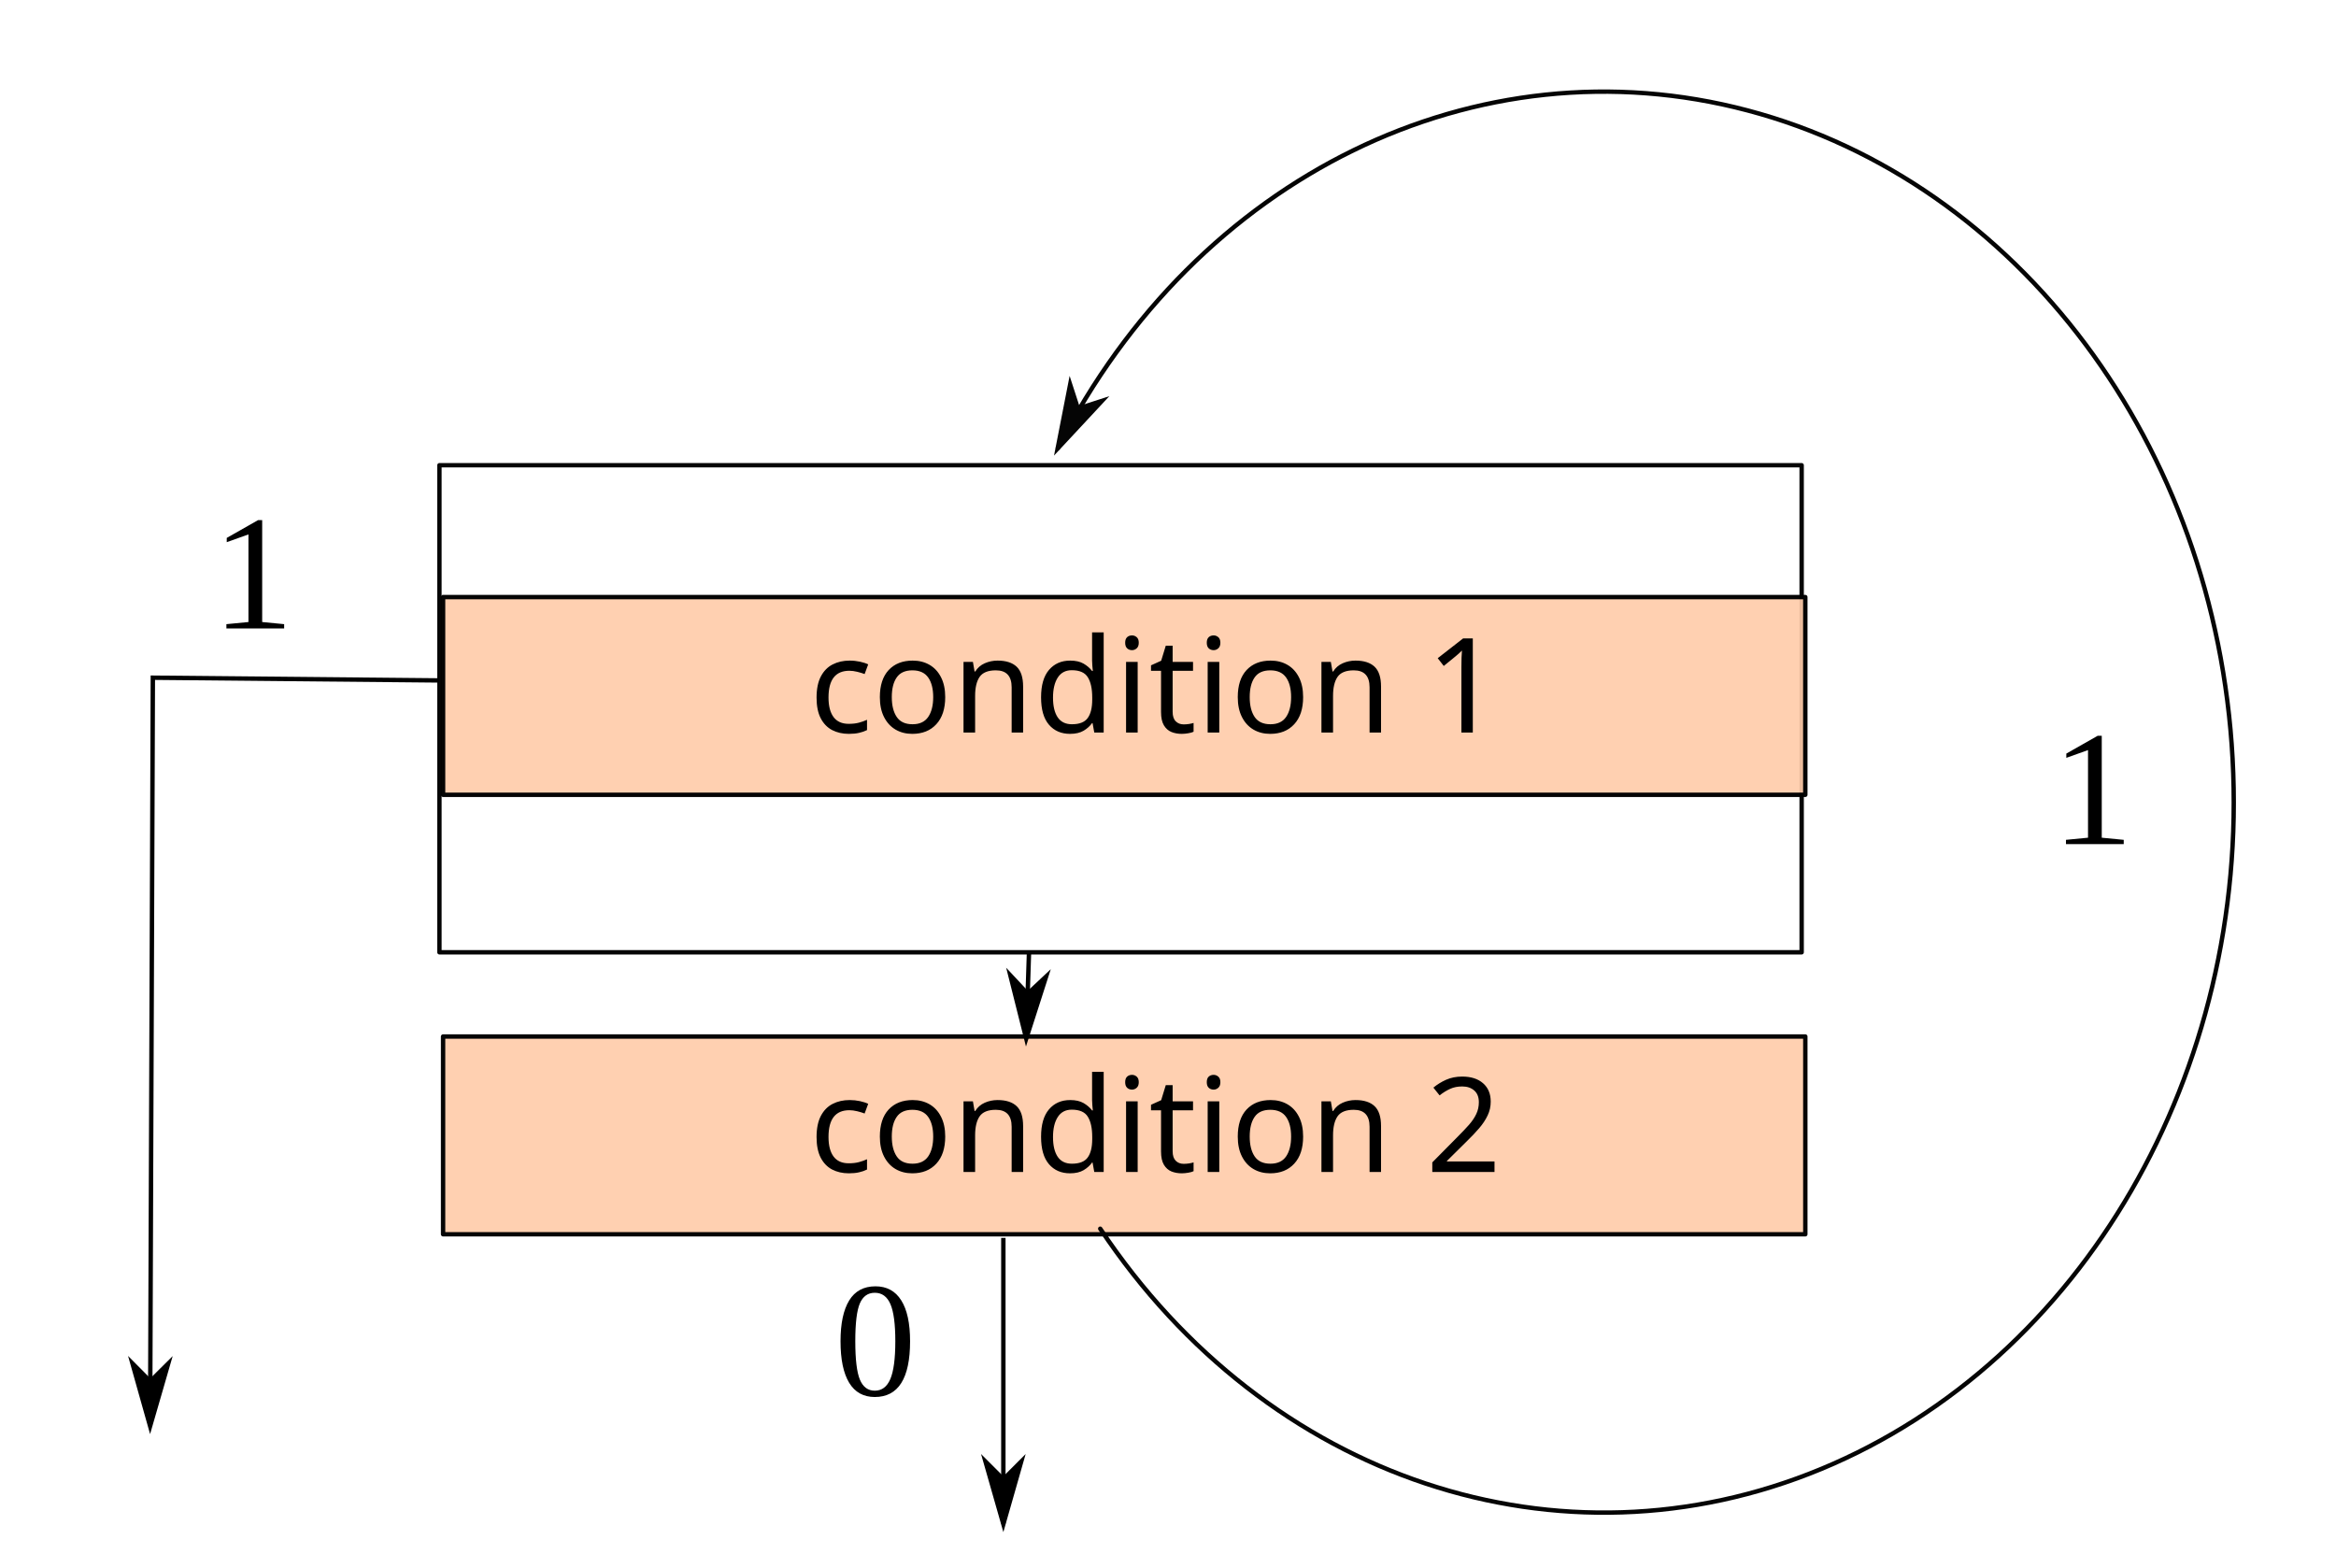
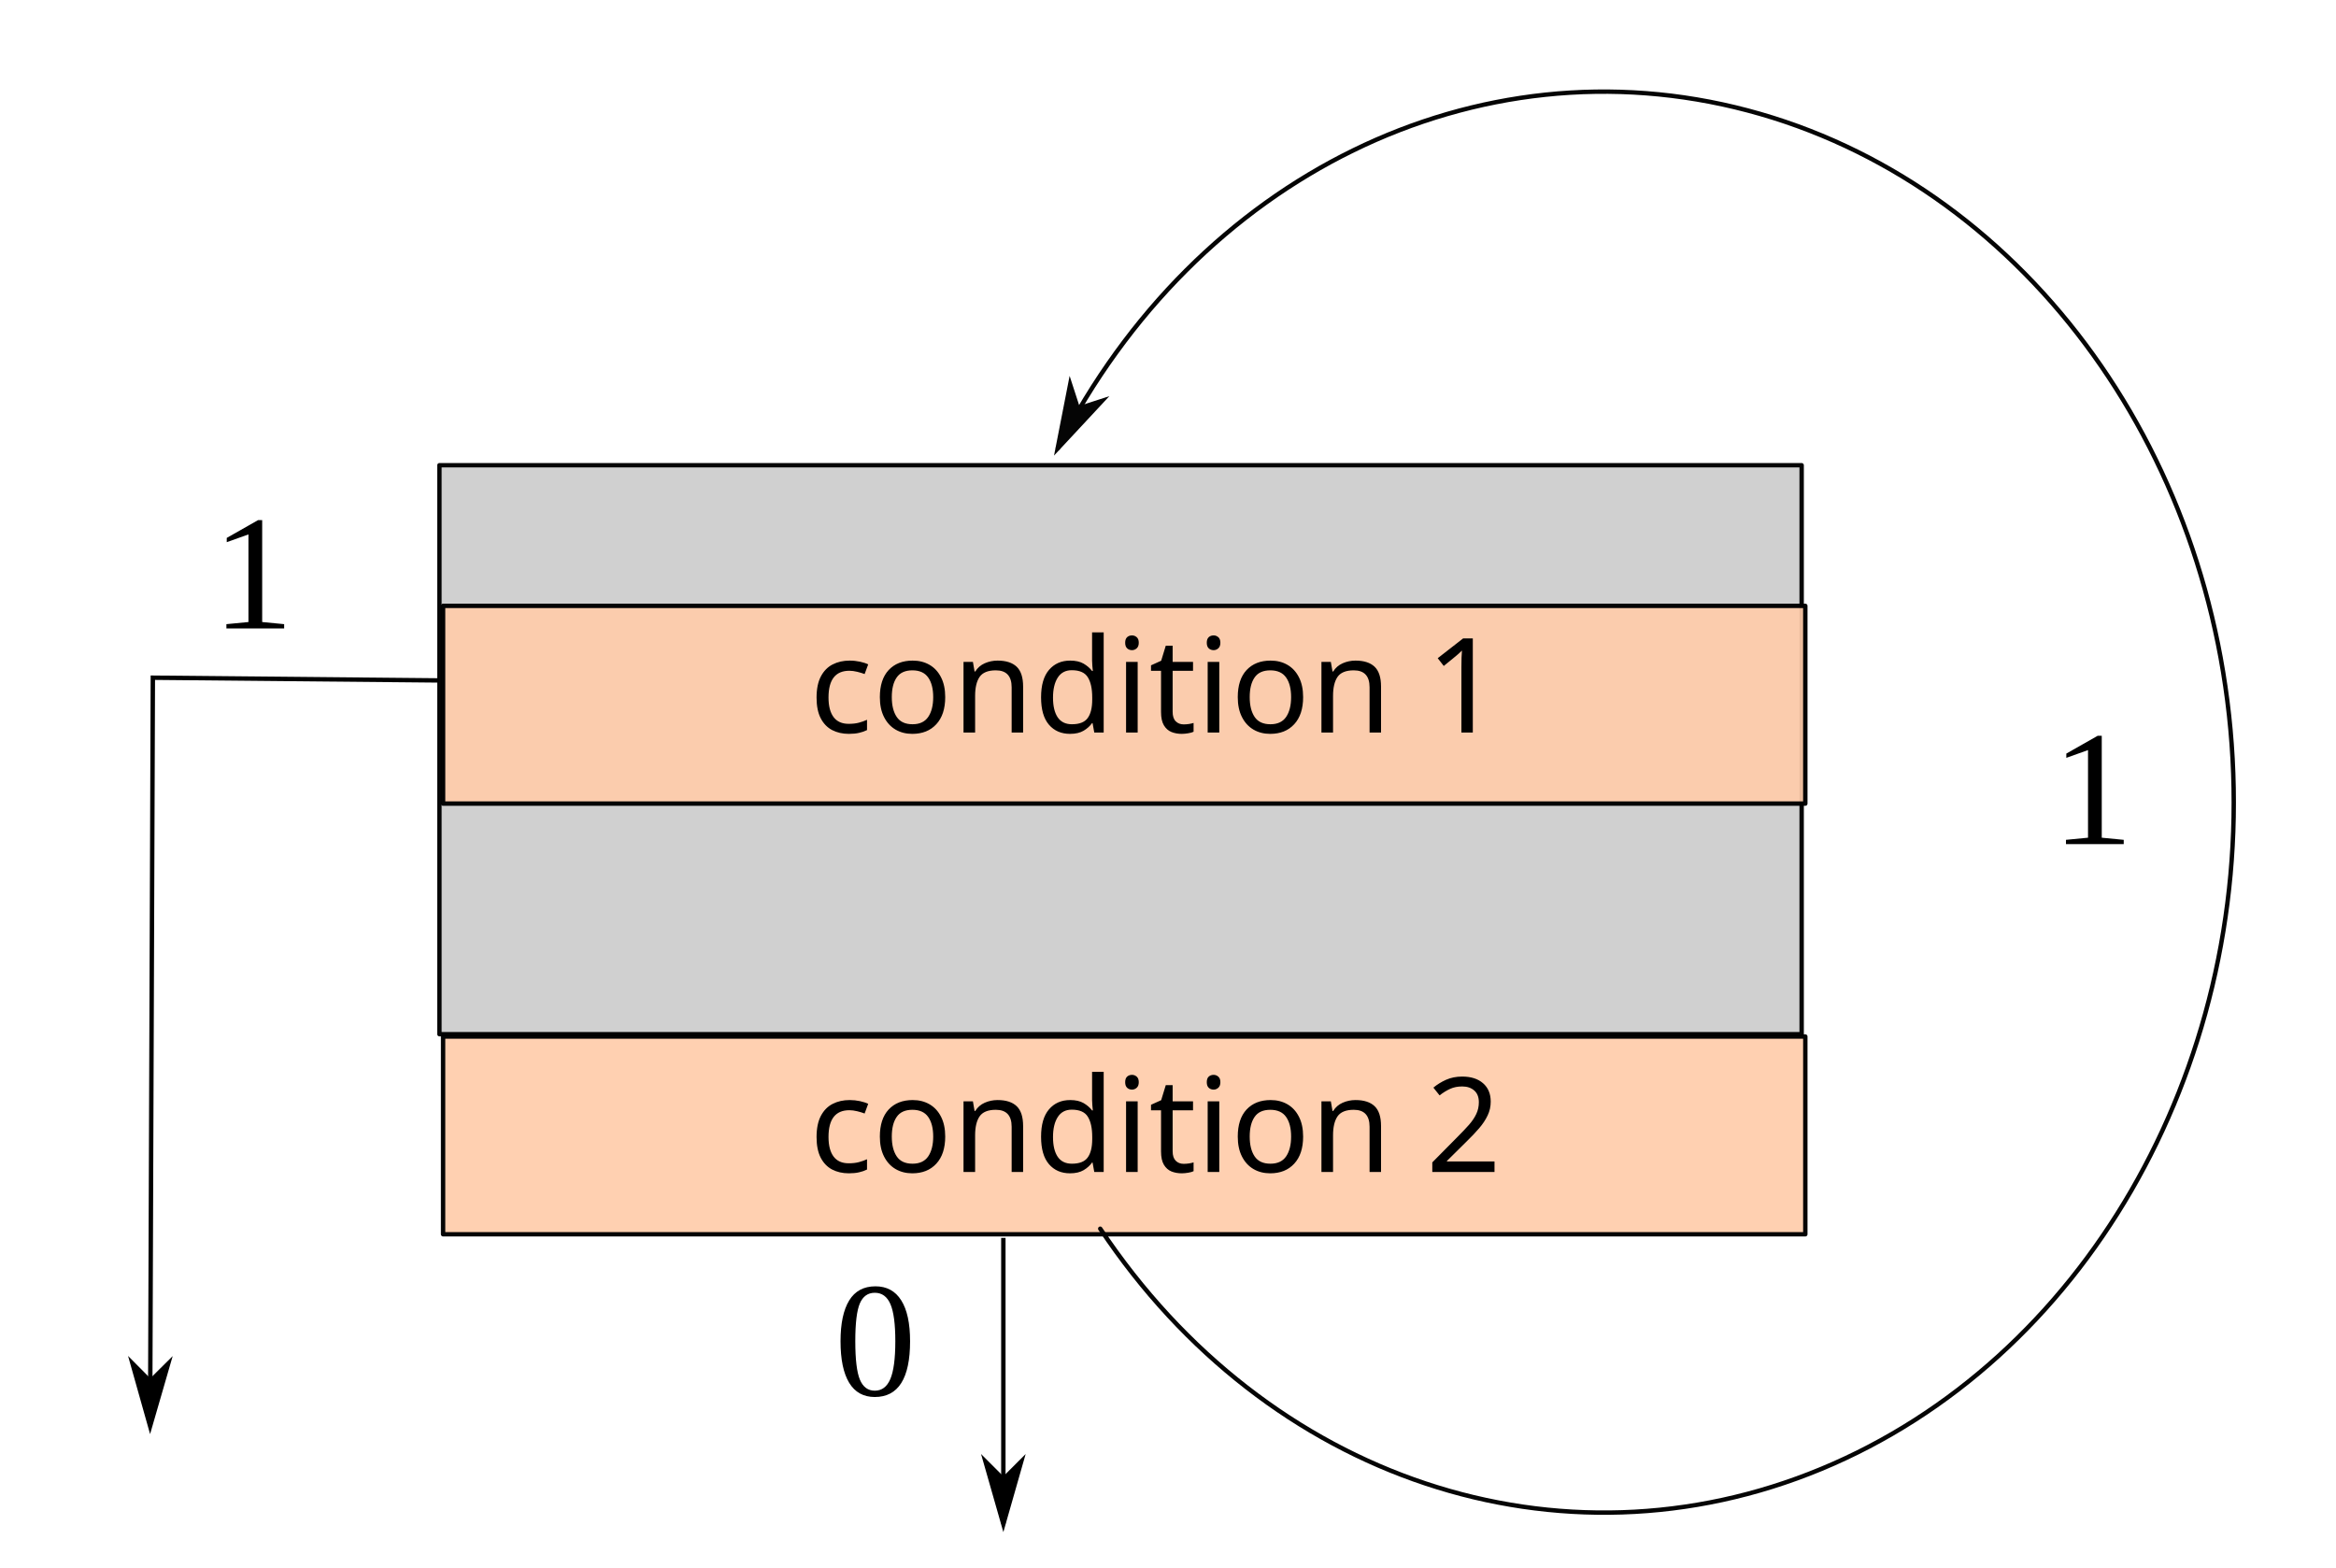
<svg xmlns="http://www.w3.org/2000/svg" id="svg2" version="1.1" width="531.6" height="356.7" viewBox="0 0 531.6 356.7">
  <defs id="defs6">
-     <marker orient="auto" refY="0.0" refX="0.0" id="marker7910" style="overflow:visible;">
-       <path id="path7912" d="M 0.0,0.0 L 5.0,-5.0 L -12.5,0.0 L 5.0,5.0 L 0.0,0.0 z " style="fill-rule:evenodd;stroke:#000000;stroke-width:1pt;stroke-opacity:1;fill:#000000;fill-opacity:1" transform="scale(0.8) rotate(180) translate(12.5,0)" />
+     <marker orient="auto" refY="0" refX="0" id="marker7910" style="overflow:visible">
+       <path id="path7912" d="M 0,0 5,-5 -12.5,0 5,5 Z" style="fill:#000000;fill-opacity:1;fill-rule:evenodd;stroke:#000000;stroke-width:1pt;stroke-opacity:1" transform="matrix(-0.8,0,0,-0.8,-10,0)" />
    </marker>
    <marker style="overflow:visible;" id="marker7856" refX="0.0" refY="0.0" orient="auto">
      <path transform="scale(0.8) rotate(180) translate(12.5,0)" style="fill-rule:evenodd;stroke:#000000;stroke-width:1pt;stroke-opacity:1;fill:#000000;fill-opacity:1" d="M 0.0,0.0 L 5.0,-5.0 L -12.5,0.0 L 5.0,5.0 L 0.0,0.0 z " id="path7858" />
    </marker>
    <marker orient="auto" refY="0" refX="0" id="Arrow1Lstart" style="overflow:visible">
      <path id="path5077" d="M 0,0 5,-5 -12.5,0 5,5 Z" style="fill:#000000;fill-opacity:1;fill-rule:evenodd;stroke:#000000;stroke-width:1pt;stroke-opacity:1" transform="matrix(0.8,0,0,0.8,10,0)" />
    </marker>
    <marker orient="auto" refY="0.0" refX="0.0" id="Arrow1Mend" style="overflow:visible;">
      <path id="path5086" d="M 0.0,0.0 L 5.0,-5.0 L -12.5,0.0 L 5.0,5.0 L 0.0,0.0 z " style="fill-rule:evenodd;stroke:#000000;stroke-width:1pt;stroke-opacity:1;fill:#000000;fill-opacity:1" transform="scale(0.4) rotate(180) translate(10,0)" />
    </marker>
    <marker orient="auto" refY="0.0" refX="0.0" id="marker5333" style="overflow:visible;">
      <path id="path5080" d="M 0.0,0.0 L 5.0,-5.0 L -12.5,0.0 L 5.0,5.0 L 0.0,0.0 z " style="fill-rule:evenodd;stroke:#000000;stroke-width:1pt;stroke-opacity:1;fill:#000000;fill-opacity:1" transform="scale(0.8) rotate(180) translate(12.5,0)" />
    </marker>
    <marker orient="auto" refY="0.0" refX="0.0" id="Arrow1Lend" style="overflow:visible;">
      <path id="path5074" d="M 0.0,0.0 L 5.0,-5.0 L -12.5,0.0 L 5.0,5.0 L 0.0,0.0 z " style="fill-rule:evenodd;stroke:#000000;stroke-width:1pt;stroke-opacity:1;fill:#000000;fill-opacity:1" transform="scale(0.8) rotate(180) translate(12.5,0)" />
    </marker>
  </defs>
  <g id="layer1" transform="translate(0,-174.9)" />
-   <rect style="opacity:0.98;fill:none;fill-opacity:0.941;stroke:#000000;stroke-width:1;stroke-linecap:round;stroke-linejoin:round;stroke-miterlimit:4;stroke-dasharray:none;stroke-dashoffset:0;stroke-opacity:1" id="rect5055" width="310" height="110.833" x="100" y="105.867" />
+   <rect style="opacity:0.98;fill:#cccccc;fill-opacity:0.941;stroke:#000000;stroke-width:1;stroke-linecap:round;stroke-linejoin:round;stroke-miterlimit:4;stroke-dasharray:none;stroke-dashoffset:0;stroke-opacity:1" id="rect5055" width="310" height="129.467" x="100" y="105.867" />
  <rect style="opacity:0.98;fill:#ffccaa;fill-opacity:0.941;stroke:#000000;stroke-width:1;stroke-linecap:round;stroke-linejoin:round;stroke-miterlimit:4;stroke-dasharray:none;stroke-dashoffset:0;stroke-opacity:1" id="rect5057" width="310" height="45" x="100.833" y="235.867" />
  <path style="opacity:0.98;fill:none;fill-opacity:0.941;stroke:#000000;stroke-width:1;stroke-linecap:round;stroke-linejoin:round;stroke-miterlimit:4;stroke-dasharray:none;stroke-dashoffset:0;stroke-opacity:1" id="path5372" r="0" cy="0" cx="0" />
  <path style="opacity:0.98;fill:none;fill-opacity:0.941;stroke:#000000;stroke-width:1;stroke-linecap:round;stroke-linejoin:round;stroke-miterlimit:4;stroke-dasharray:none;stroke-dashoffset:0;stroke-opacity:1;marker-start:url(#Arrow1Lstart)" id="path5679" d="M 240.745,101.944 A 143.333,161.667 0 0 1 397.73,25.138 143.333,161.667 0 0 1 508.066,172.664 143.333,161.667 0 0 1 414.493,334.256 143.333,161.667 0 0 1 250.379,279.601" />
  <path style="fill:none;fill-rule:evenodd;stroke:#000000;stroke-width:1px;stroke-linecap:butt;stroke-linejoin:miter;stroke-opacity:1;marker-end:url(#marker5333)" d="m 228.333,281.7 0,65" id="path5733" />
  <text xml:space="preserve" style="font-style:normal;font-weight:normal;line-height:0%;font-family:sans-serif;letter-spacing:0px;word-spacing:0px;fill:#000000;fill-opacity:1;stroke:none;stroke-width:1px;stroke-linecap:butt;stroke-linejoin:miter;stroke-opacity:1" x="184.167" y="266.7" id="text5747">
    <tspan id="tspan5749" x="184.167" y="266.7" style="font-size:30px;line-height:1.25;font-family:sans-serif">condition 2</tspan>
  </text>
-   <rect y="135.867" x="100.833" height="45" width="310" id="rect7818" style="opacity:0.98;fill:#ffccaa;fill-opacity:0.941;stroke:#000000;stroke-width:1;stroke-linecap:round;stroke-linejoin:round;stroke-miterlimit:4;stroke-dasharray:none;stroke-dashoffset:0;stroke-opacity:1" />
+   <rect y="137.867" x="100.833" height="45" width="310" id="rect7818" style="opacity:0.98;fill:#ffccaa;fill-opacity:0.941;stroke:#000000;stroke-width:1;stroke-linecap:round;stroke-linejoin:round;stroke-miterlimit:4;stroke-dasharray:none;stroke-dashoffset:0;stroke-opacity:1" />
  <text id="text7820" y="166.7" x="184.167" style="font-style:normal;font-weight:normal;line-height:0%;font-family:sans-serif;letter-spacing:0px;word-spacing:0px;fill:#000000;fill-opacity:1;stroke:none;stroke-width:1px;stroke-linecap:butt;stroke-linejoin:miter;stroke-opacity:1" xml:space="preserve">
    <tspan y="166.7" x="184.167" id="tspan7822" style="font-size:30px;line-height:1.25;font-family:sans-serif">condition 1</tspan>
  </text>
  <path style="fill:none;fill-rule:evenodd;stroke:#000000;stroke-width:1px;stroke-linecap:butt;stroke-linejoin:miter;stroke-opacity:1;marker-end:url(#marker7856)" d="M 100,154.837 34.783,154.216 34.161,324.402" id="path7848" />
-   <path style="fill:none;fill-rule:evenodd;stroke:#000000;stroke-width:1px;stroke-linecap:butt;stroke-linejoin:miter;stroke-opacity:1;marker-end:url(#marker7910)" d="m 234.161,216.948 -0.621,19.255" id="path7902" />
  <text xml:space="preserve" style="font-size:37.333px;text-align:center;text-anchor:middle;fill:#000000;stroke-width:3" x="490.203" y="192.076" id="text786">
    <tspan id="tspan784" x="490.203" y="192.076">1</tspan>
  </text>
  <text xml:space="preserve" style="font-size:37.333px;text-align:center;text-anchor:middle;fill:#000000;stroke-width:3" x="71.574" y="143" id="text826">
    <tspan id="tspan824" x="71.574" y="143">1</tspan>
  </text>
  <text xml:space="preserve" style="font-size:37.333px;text-align:center;text-anchor:middle;fill:#000000;stroke-width:3" x="213.187" y="317.537" id="text866">
    <tspan id="tspan864" x="213.187" y="317.537">0</tspan>
  </text>
</svg>
